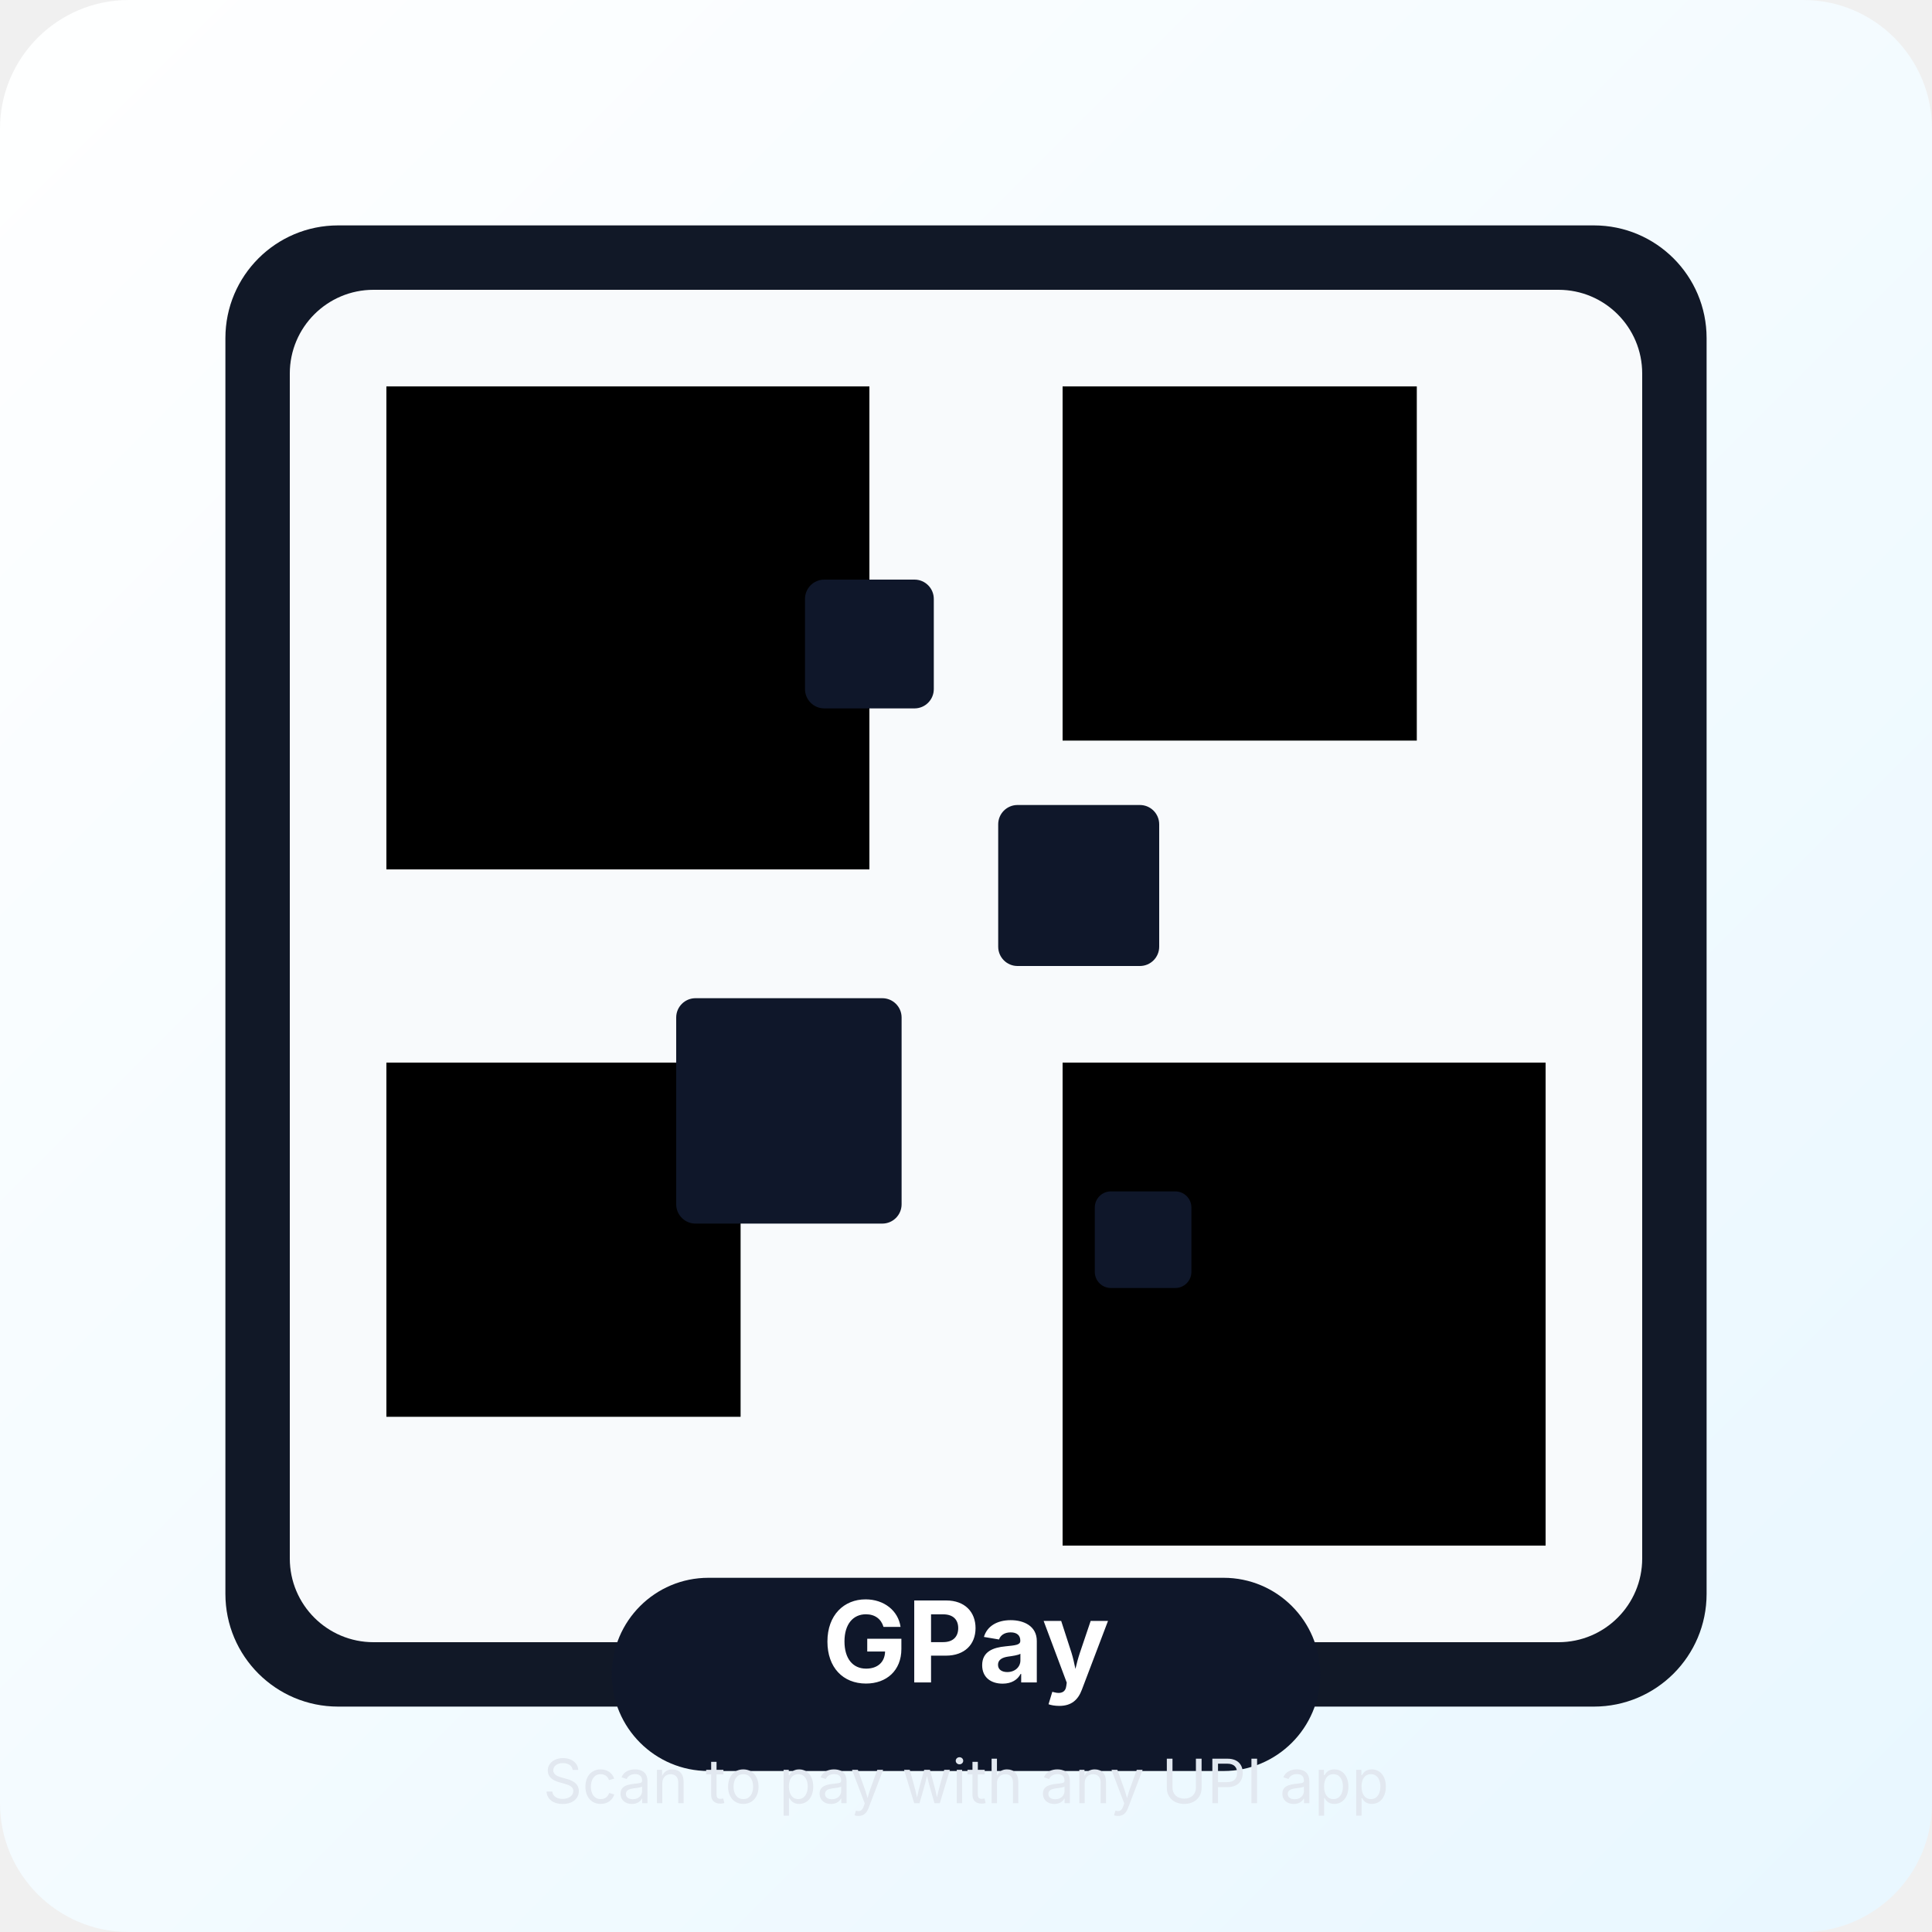
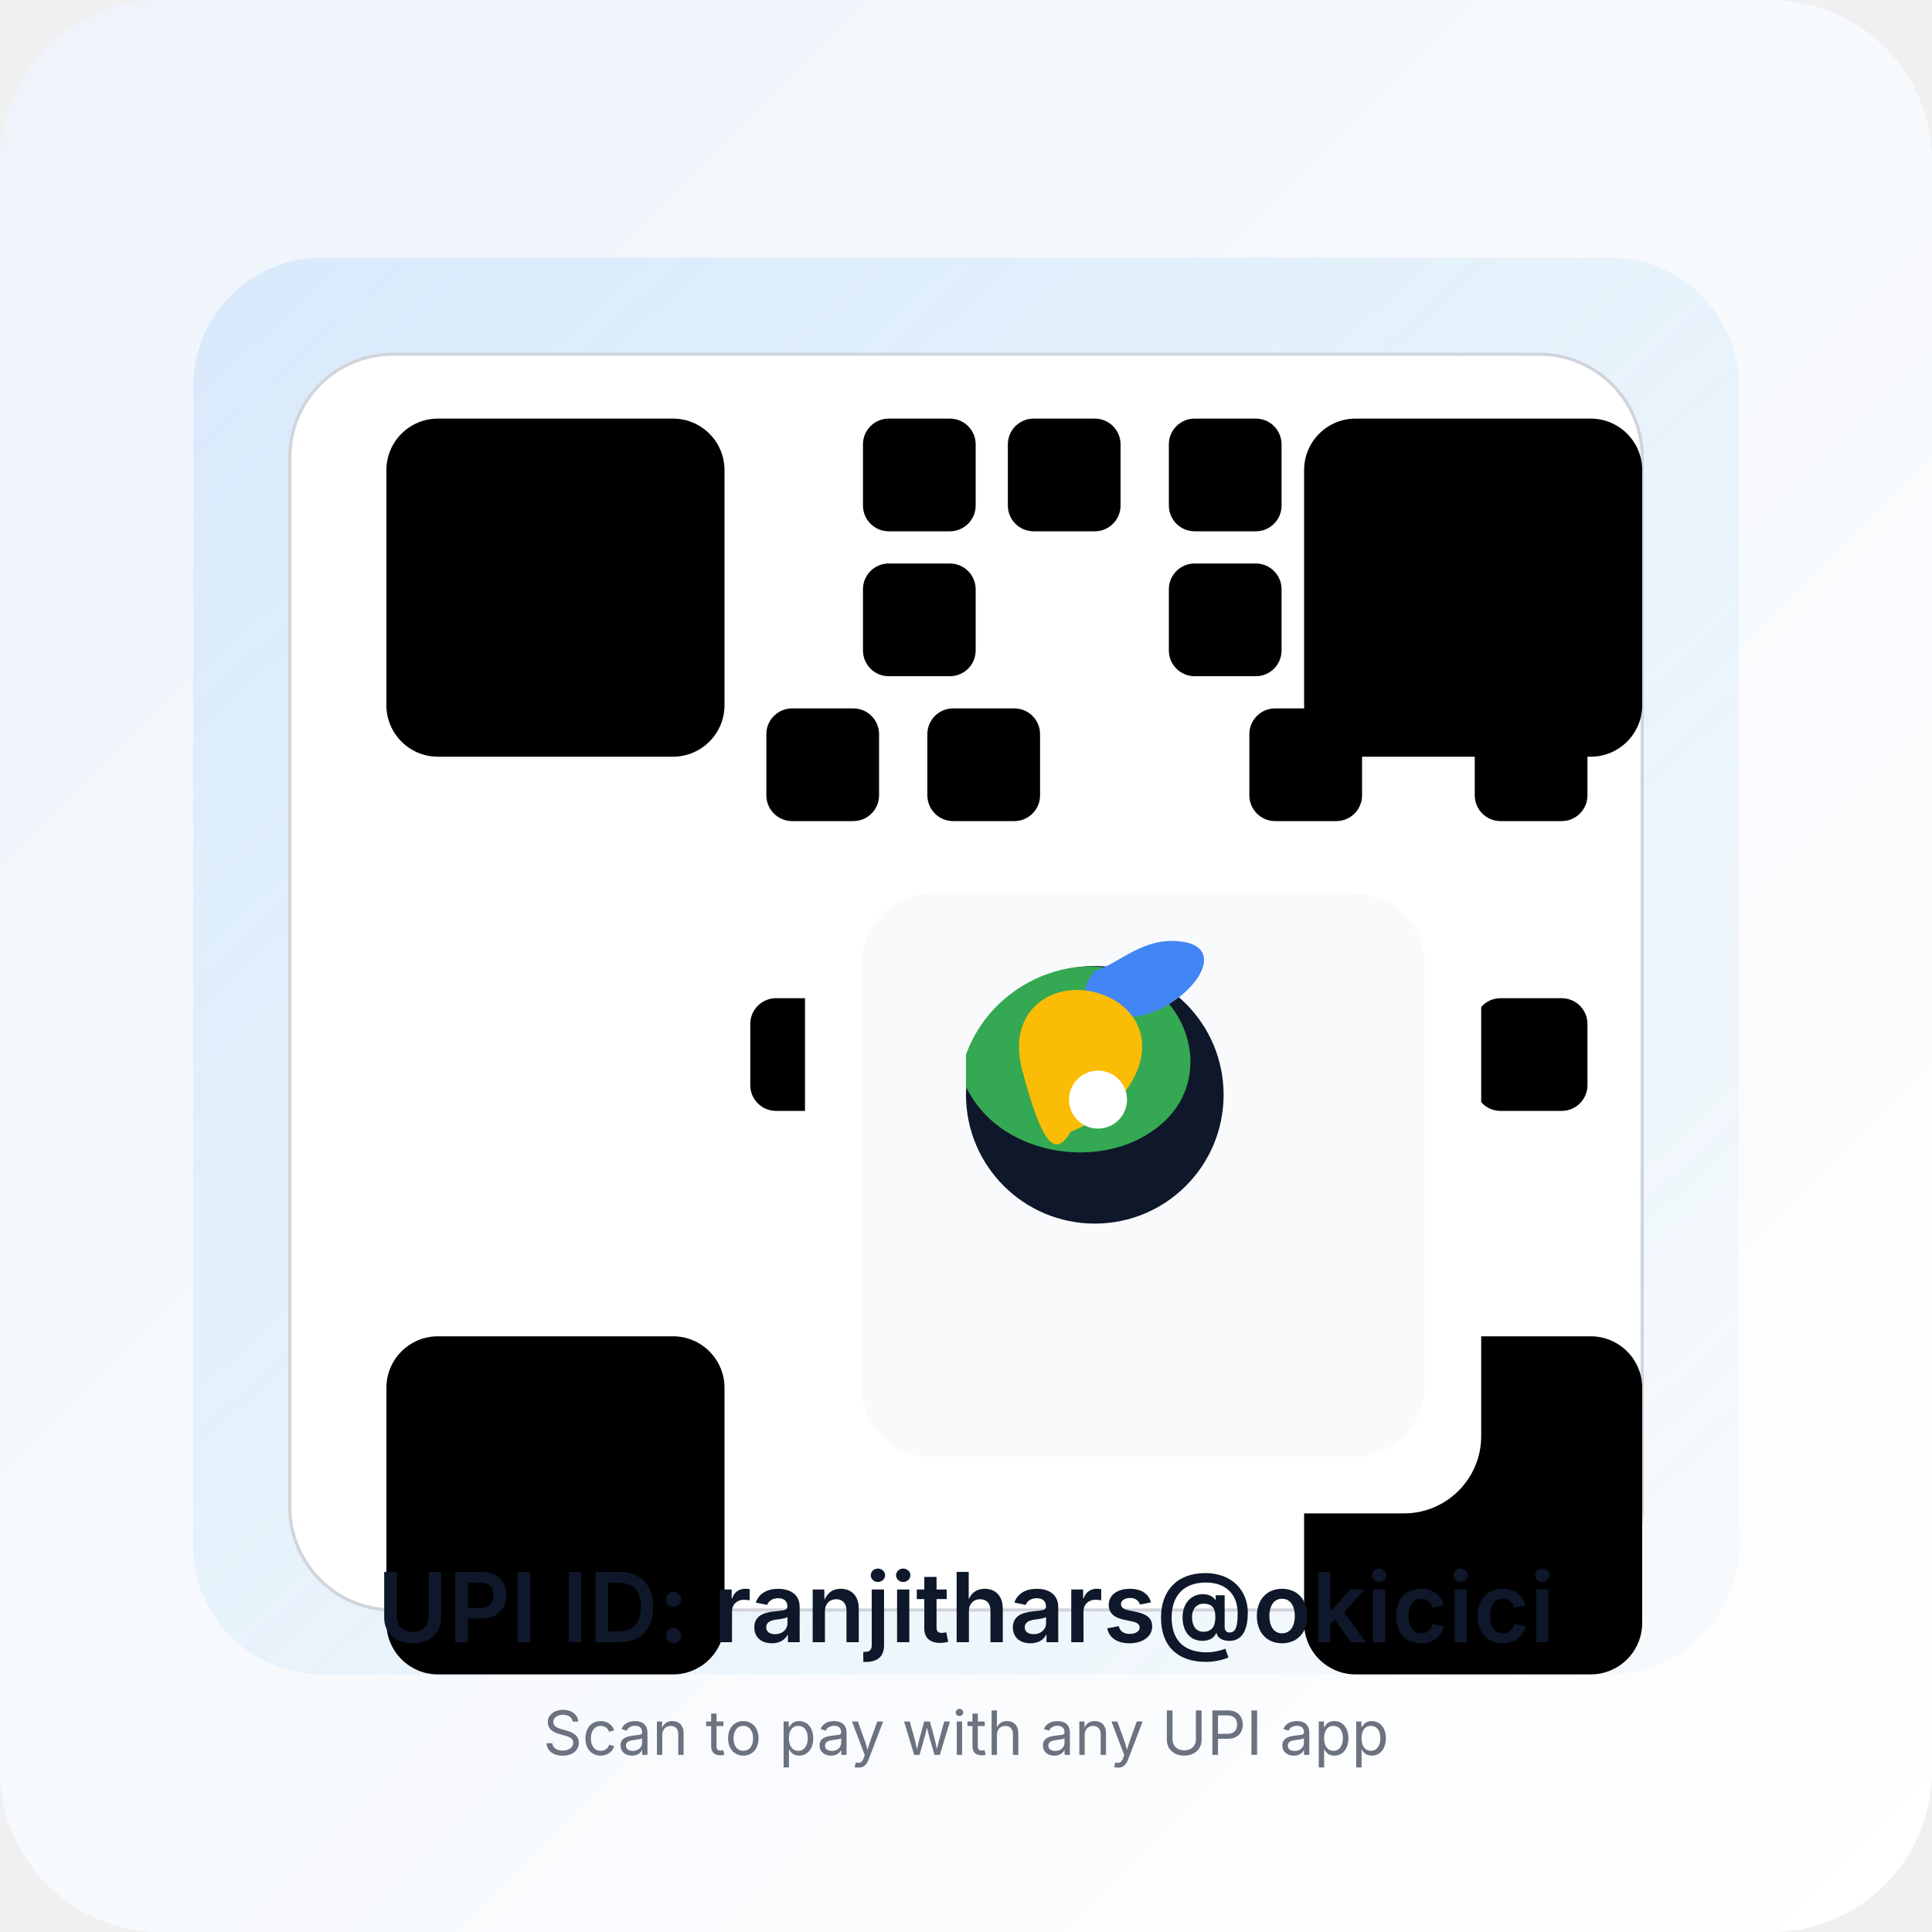
<svg xmlns="http://www.w3.org/2000/svg" width="1200" height="1200" viewBox="0 0 1200 1200">
  <defs>
    <linearGradient id="bg" x1="0" y1="0" x2="1" y2="1">
-       <stop offset="0%" stop-color="#ffffff" />
-       <stop offset="100%" stop-color="#e8f7ff" />
+       <stop offset="0%" stop-color="#eef4fb" />
+       <stop offset="100%" stop-color="#ffffff" />
+     </linearGradient>
+     <linearGradient id="cardGlow" x1="0" y1="0" x2="1" y2="1">
+       <stop offset="0%" stop-color="#60a5fa" stop-opacity="0.2" />
+       <stop offset="100%" stop-color="#38bdf8" stop-opacity="0" />
    </linearGradient>
  </defs>
-   <rect width="1200" height="1200" rx="80" fill="url(#bg)" />
-   <rect x="140" y="140" width="920" height="920" rx="70" fill="#111827" />
-   <rect x="180" y="180" width="840" height="840" rx="52" fill="#f8fafc" />
-   <rect x="240" y="240" width="300" height="300" fill="#000" />
-   <rect x="660" y="240" width="220" height="220" fill="#000" />
-   <rect x="240" y="660" width="220" height="220" fill="#000" />
-   <rect x="660" y="660" width="300" height="300" fill="#000" />
-   <g fill="#0f172a">
-     <rect x="500" y="360" width="80" height="80" rx="12" />
-     <rect x="620" y="500" width="100" height="100" rx="12" />
-     <rect x="420" y="620" width="140" height="140" rx="12" />
-     <rect x="680" y="740" width="60" height="60" rx="10" />
+   <rect width="1200" height="1200" rx="100" fill="url(#bg)" />
+   <rect x="120" y="160" width="960" height="880" rx="80" fill="#f8fafc" />
+   <rect x="120" y="160" width="960" height="880" rx="80" fill="url(#cardGlow)" />
+   <rect x="180" y="220" width="840" height="780" rx="64" fill="#ffffff" stroke="#d1d5db" stroke-width="2" />
+   <g transform="translate(240 260)">
+     <rect width="210" height="210" rx="32" fill="#000" />
+     <rect x="570" width="210" height="210" rx="32" fill="#000" />
+     <rect y="570" width="210" height="210" rx="32" fill="#000" />
+     <rect x="570" y="570" width="210" height="210" rx="32" fill="#000" />
+     <g fill="#000">
+       <rect x="296" y="0" width="70" height="70" rx="16" />
+       <rect x="386" y="0" width="70" height="70" rx="16" />
+       <rect x="486" y="0" width="70" height="70" rx="16" />
+       <rect x="296" y="90" width="70" height="70" rx="16" />
+       <rect x="486" y="90" width="70" height="70" rx="16" />
+       <rect x="236" y="180" width="70" height="70" rx="16" />
+       <rect x="336" y="180" width="70" height="70" rx="16" />
+       <rect x="536" y="180" width="70" height="70" rx="16" />
+       <rect x="676" y="180" width="70" height="70" rx="16" />
+       <rect x="296" y="270" width="70" height="70" rx="16" />
+       <rect x="386" y="270" width="70" height="70" rx="16" />
+       <rect x="486" y="270" width="70" height="70" rx="16" />
+       <rect x="596" y="270" width="70" height="70" rx="16" />
+       <rect x="226" y="360" width="70" height="70" rx="16" />
+       <rect x="316" y="360" width="70" height="70" rx="16" />
+       <rect x="426" y="360" width="70" height="70" rx="16" />
+       <rect x="566" y="360" width="70" height="70" rx="16" />
+       <rect x="676" y="360" width="70" height="70" rx="16" />
+       <rect x="296" y="450" width="70" height="70" rx="16" />
+       <rect x="386" y="450" width="70" height="70" rx="16" />
+     </g>
+     <rect x="260" y="260" width="420" height="420" rx="48" fill="#ffffff" />
+     <rect x="295" y="295" width="350" height="350" rx="44" fill="#f8fafc" />
+     <g transform="translate(345 325)">
+       <circle cx="95" cy="95" r="80" fill="#0f172a" />
+       <path d="M15 70 C33 20, 95 0, 130 28 C160 50, 165 95, 130 118 C95 142, 35 132, 15 90 Z" fill="#34a853" />
+       <path d="M95 18 C75 42, 110 54, 135 42 C160 30, 175 4, 150 0 C125 -4, 110 14, 95 18 Z" fill="#4285f4" />
+       <path d="M80 118 C120 102, 140 60, 110 38 C80 18, 38 36, 50 80 C62 125, 70 135, 80 118 Z" fill="#fbbc05" />
+       <circle cx="97" cy="98" r="18" fill="#ffffff" />
+     </g>
  </g>
-   <rect x="380" y="980" width="440" height="120" rx="60" fill="#0f172a" />
-   <text x="600" y="1045" font-family="Inter, sans-serif" font-size="70" font-weight="700" fill="#ffffff" text-anchor="middle">GPay</text>
-   <text x="600" y="1120" font-family="Inter, sans-serif" font-size="38" fill="#e2e8f0" text-anchor="middle">Scan to pay with any UPI app</text>
+   <text x="600" y="1020" font-family="Inter, system-ui, sans-serif" font-size="60" font-weight="600" fill="#0f172a" text-anchor="middle">
+     UPI ID: ranjithars@okicici
+   </text>
+   <text x="600" y="1090" font-family="Inter, system-ui, sans-serif" font-size="38" fill="#6b7280" text-anchor="middle">
+     Scan to pay with any UPI app
+   </text>
</svg>
